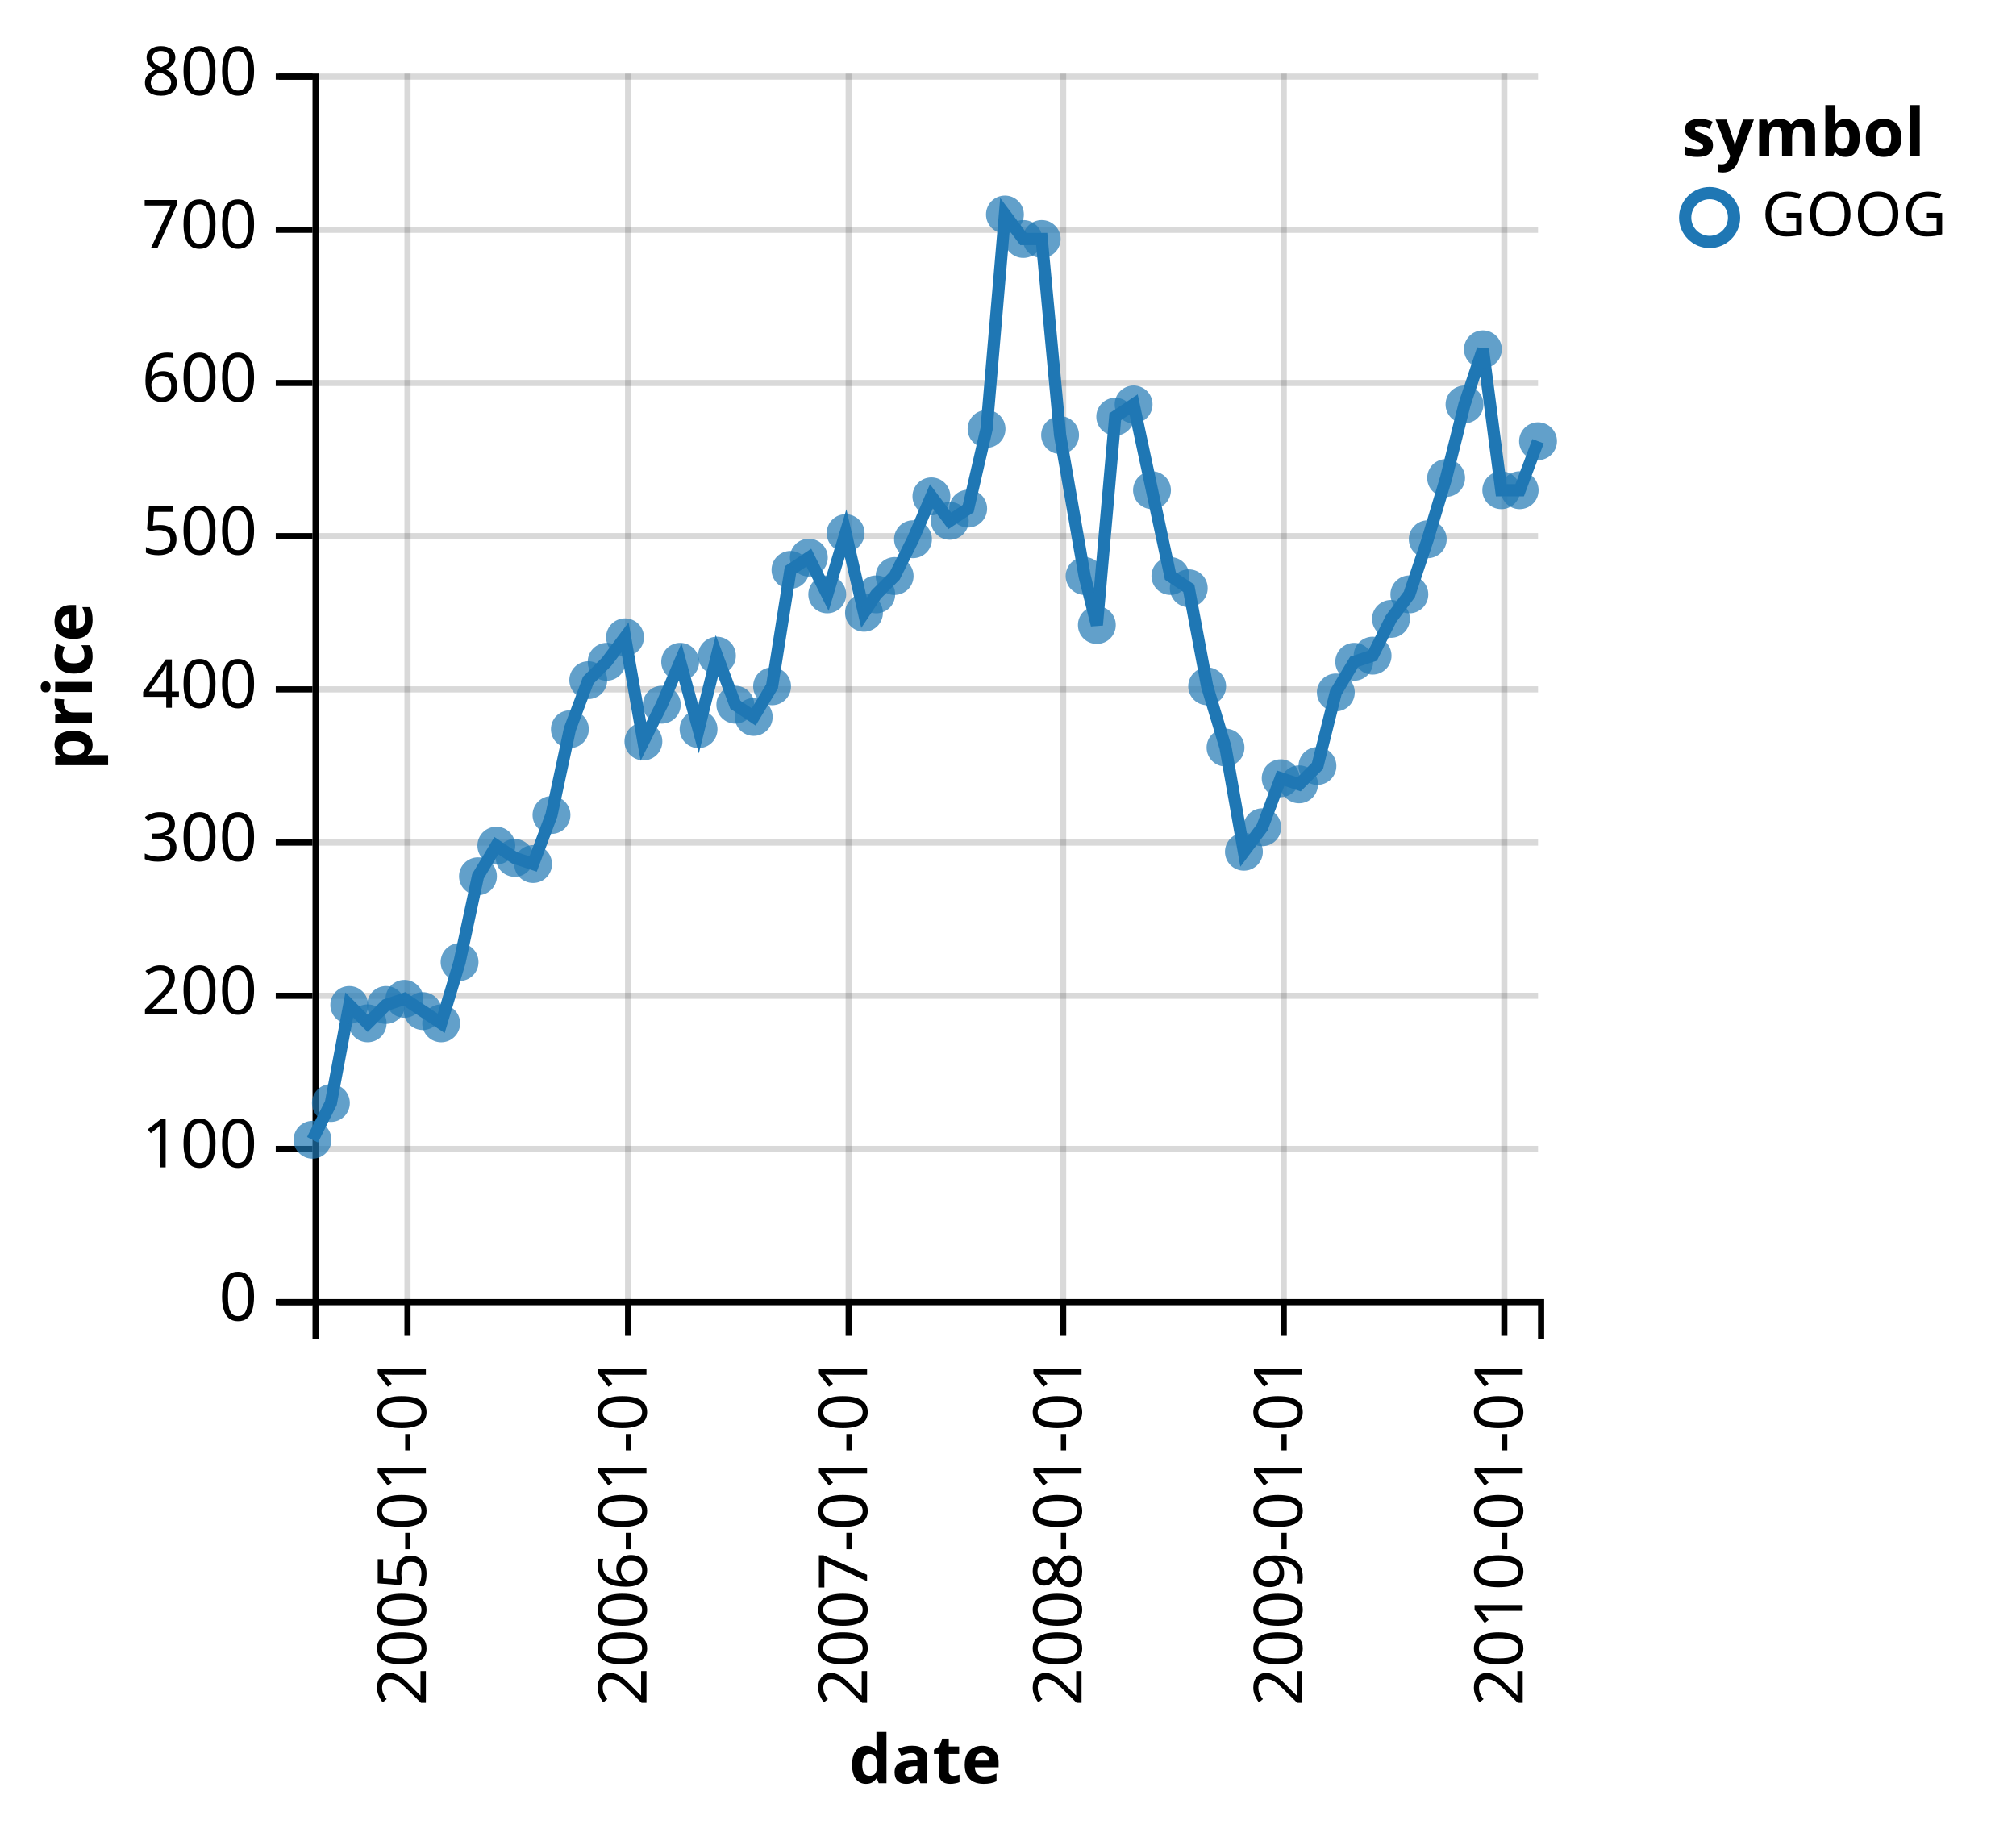
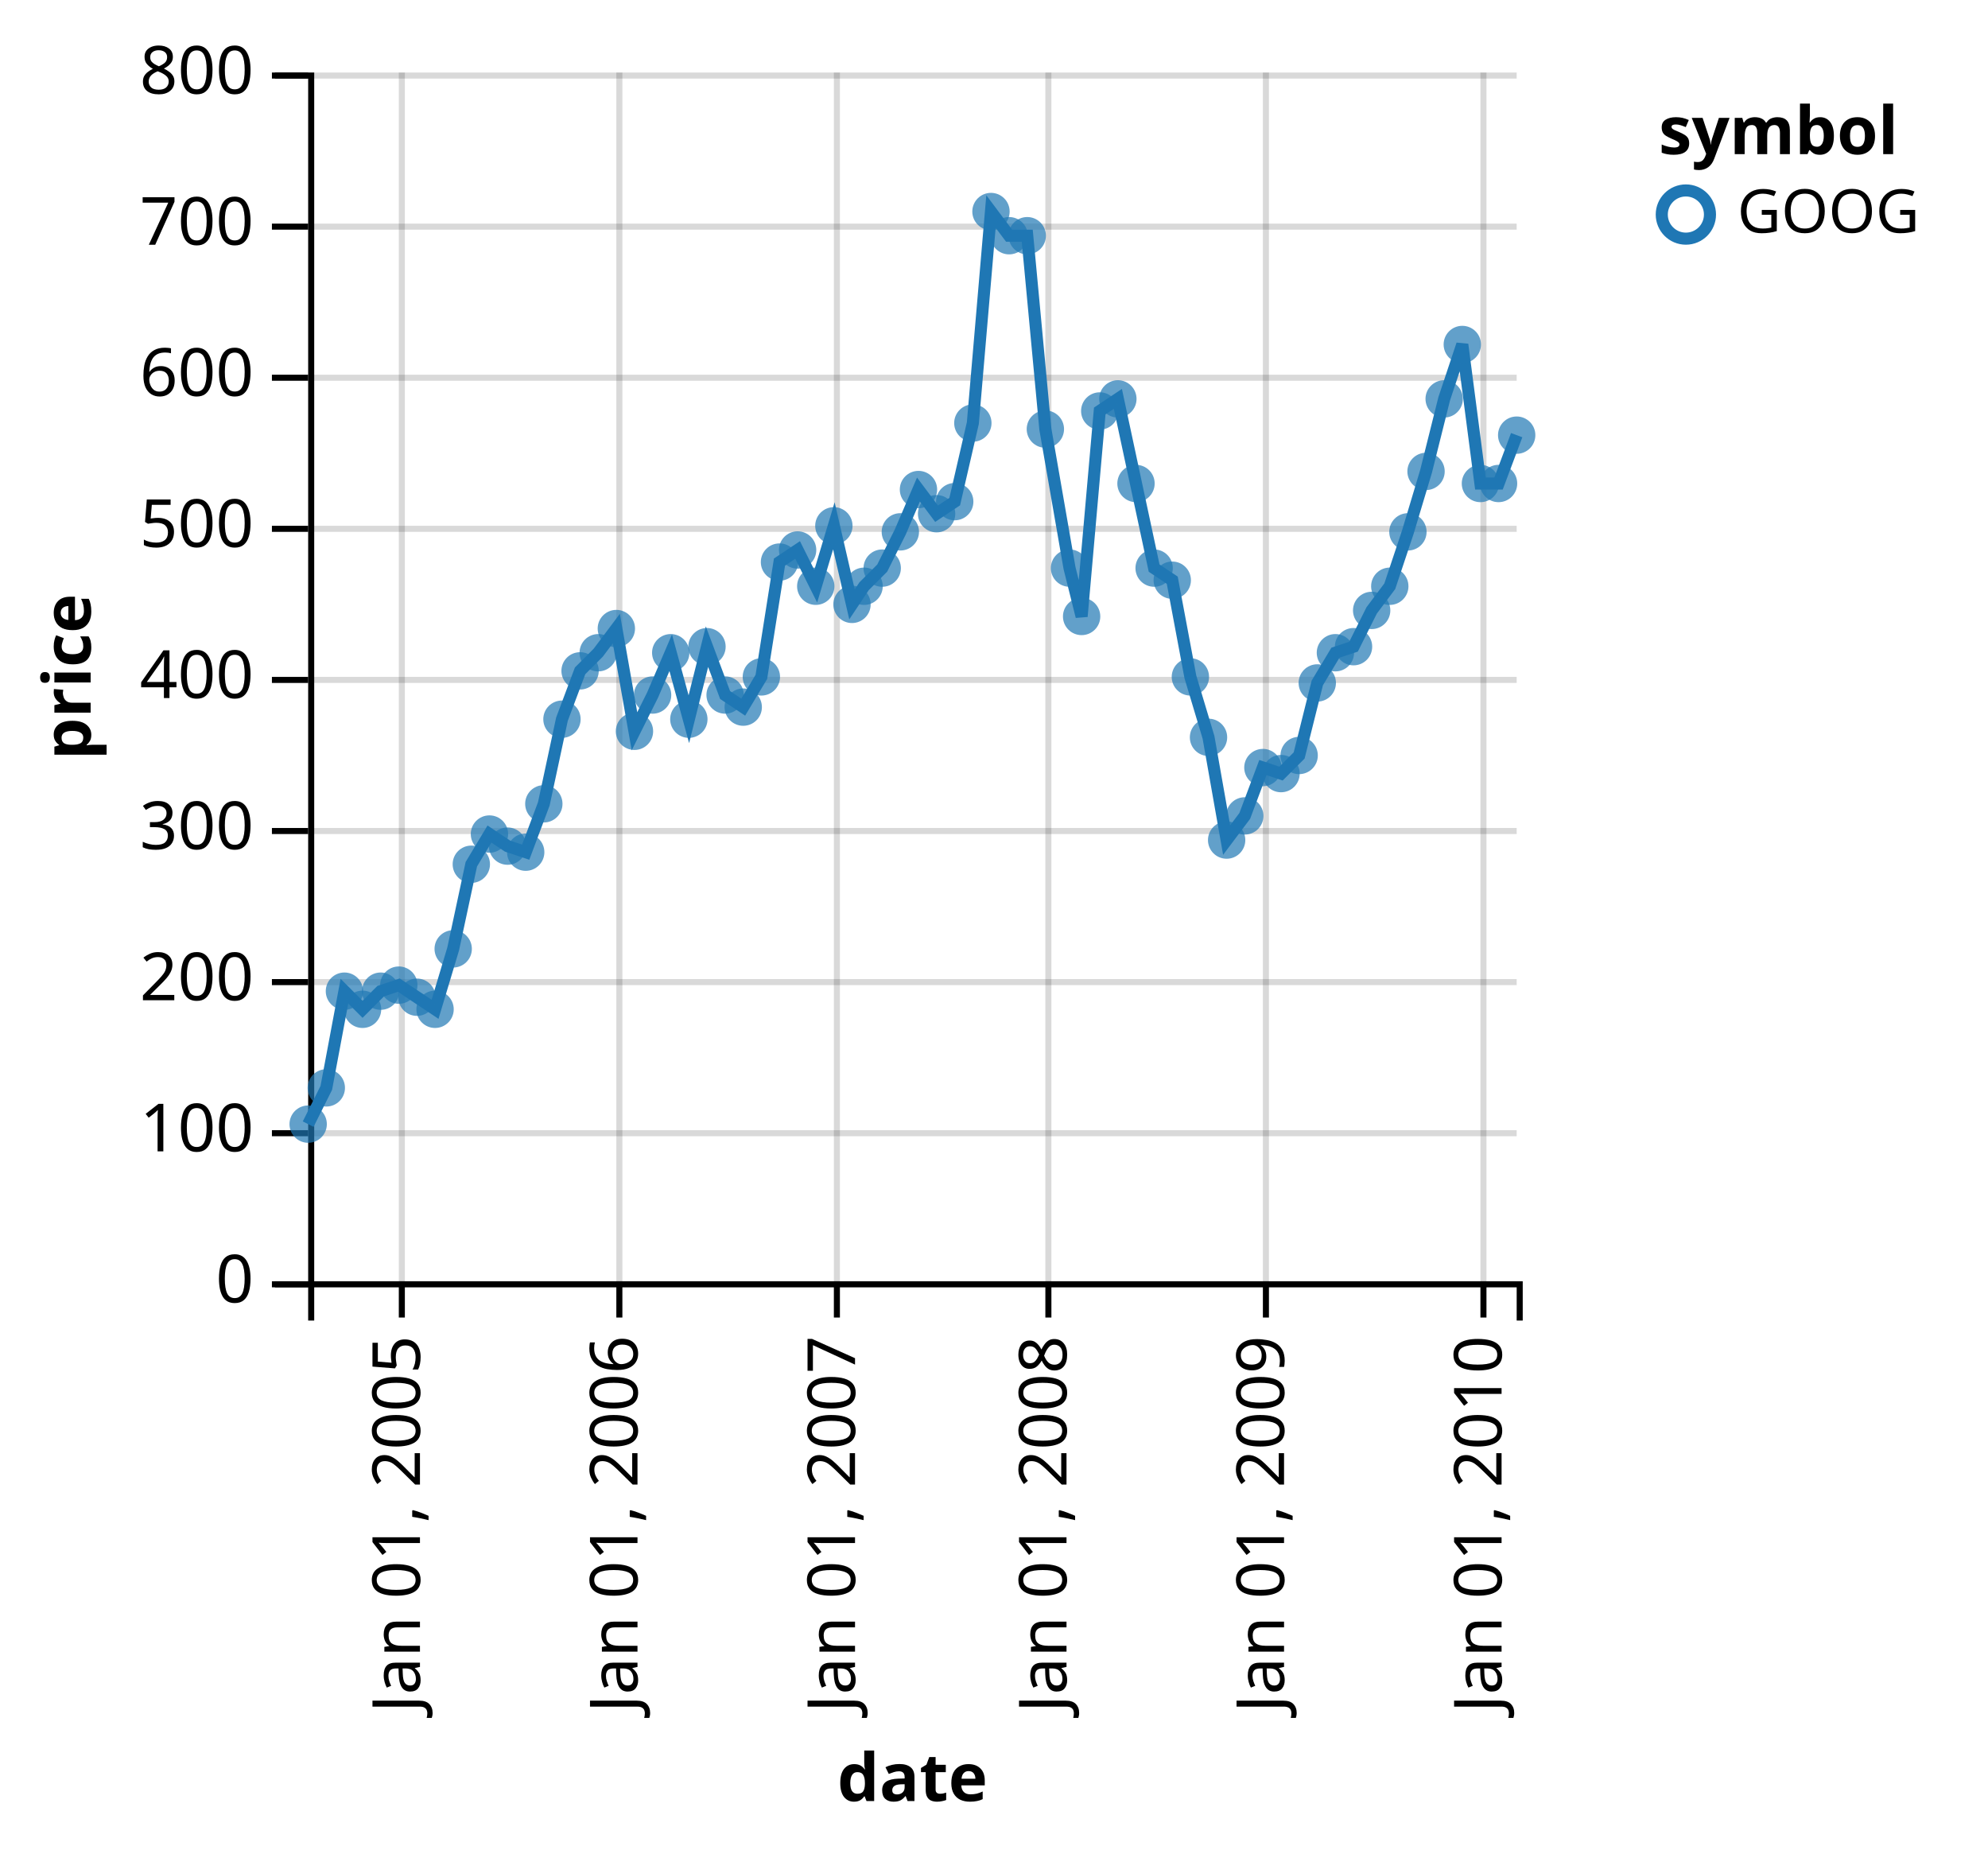
- <svg xmlns="http://www.w3.org/2000/svg" class="marks" width="329" height="299" version="1.1">
+ <svg xmlns="http://www.w3.org/2000/svg" class="marks" width="329" height="306" version="1.1">
  <g transform="translate(51,12)">
    <g class="mark-group">
      <g transform="translate(0,0)">
        <rect class="background" width="1" height="1" style="fill: none;" />
        <g class="mark-group root">
          <g transform="translate(0,0)">
            <rect class="background" width="200" height="200" style="fill: none;" />
            <g class="mark-group">
              <g transform="translate(0,200)">
                <rect class="background" width="0" height="0" style="pointer-events: none; fill: none;" />
                <g class="mark-rule" style="pointer-events: none;">
                  <line transform="translate(15.5,-200)" x2="0" y2="200" style="fill: none; stroke: #000; stroke-opacity: 0.15; opacity: 1;" />
                  <line transform="translate(51.5,-200)" x2="0" y2="200" style="fill: none; stroke: #000; stroke-opacity: 0.15; opacity: 1;" />
                  <line transform="translate(87.5,-200)" x2="0" y2="200" style="fill: none; stroke: #000; stroke-opacity: 0.15; opacity: 1;" />
                  <line transform="translate(122.5,-200)" x2="0" y2="200" style="fill: none; stroke: #000; stroke-opacity: 0.15; opacity: 1;" />
                  <line transform="translate(158.5,-200)" x2="0" y2="200" style="fill: none; stroke: #000; stroke-opacity: 0.15; opacity: 1;" />
                  <line transform="translate(194.5,-200)" x2="0" y2="200" style="fill: none; stroke: #000; stroke-opacity: 0.15; opacity: 1;" />
                </g>
                <g class="mark-rule" style="pointer-events: none;">
                  <line transform="translate(15.5,0)" x2="0" y2="6" style="fill: none; stroke: #000; stroke-width: 1; opacity: 1;" />
                  <line transform="translate(51.5,0)" x2="0" y2="6" style="fill: none; stroke: #000; stroke-width: 1; opacity: 1;" />
                  <line transform="translate(87.5,0)" x2="0" y2="6" style="fill: none; stroke: #000; stroke-width: 1; opacity: 1;" />
                  <line transform="translate(122.5,0)" x2="0" y2="6" style="fill: none; stroke: #000; stroke-width: 1; opacity: 1;" />
                  <line transform="translate(158.5,0)" x2="0" y2="6" style="fill: none; stroke: #000; stroke-width: 1; opacity: 1;" />
                  <line transform="translate(194.5,0)" x2="0" y2="6" style="fill: none; stroke: #000; stroke-width: 1; opacity: 1;" />
                </g>
                <g class="mark-rule" style="pointer-events: none;" />
                <g class="mark-text">
-                   <text text-anchor="end" transform="translate(15.5,9) rotate(270) translate(0,3)" style="font: 11px sans-serif; fill: #000; opacity: 1;">2005-01-01</text>
-                   <text text-anchor="end" transform="translate(51.5,9) rotate(270) translate(0,3)" style="font: 11px sans-serif; fill: #000; opacity: 1;">2006-01-01</text>
-                   <text text-anchor="end" transform="translate(87.5,9) rotate(270) translate(0,3)" style="font: 11px sans-serif; fill: #000; opacity: 1;">2007-01-01</text>
-                   <text text-anchor="end" transform="translate(122.5,9) rotate(270) translate(0,3)" style="font: 11px sans-serif; fill: #000; opacity: 1;">2008-01-01</text>
-                   <text text-anchor="end" transform="translate(158.5,9) rotate(270) translate(0,3)" style="font: 11px sans-serif; fill: #000; opacity: 1;">2009-01-01</text>
-                   <text text-anchor="end" transform="translate(194.5,9) rotate(270) translate(0,3)" style="font: 11px sans-serif; fill: #000; opacity: 1;">2010-01-01</text>
+                   <text text-anchor="end" transform="translate(15.5,9) rotate(270) translate(0,3)" style="font: 11px sans-serif; fill: #000; opacity: 1;">Jan 01, 2005</text>
+                   <text text-anchor="end" transform="translate(51.5,9) rotate(270) translate(0,3)" style="font: 11px sans-serif; fill: #000; opacity: 1;">Jan 01, 2006</text>
+                   <text text-anchor="end" transform="translate(87.5,9) rotate(270) translate(0,3)" style="font: 11px sans-serif; fill: #000; opacity: 1;">Jan 01, 2007</text>
+                   <text text-anchor="end" transform="translate(122.5,9) rotate(270) translate(0,3)" style="font: 11px sans-serif; fill: #000; opacity: 1;">Jan 01, 2008</text>
+                   <text text-anchor="end" transform="translate(158.5,9) rotate(270) translate(0,3)" style="font: 11px sans-serif; fill: #000; opacity: 1;">Jan 01, 2009</text>
+                   <text text-anchor="end" transform="translate(194.5,9) rotate(270) translate(0,3)" style="font: 11px sans-serif; fill: #000; opacity: 1;">Jan 01, 2010</text>
                </g>
                <g class="mark-path" style="pointer-events: none;">
                  <path transform="translate(0.5,0.5)" d="M0,6V0H200V6" style="fill: none; stroke: #000; stroke-width: 1;" />
                </g>
                <g class="mark-text">
-                   <text text-anchor="middle" transform="translate(100,79)" style="font: bold 11px sans-serif; fill: #000;">date</text>
+                   <text text-anchor="middle" transform="translate(100,86)" style="font: bold 11px sans-serif; fill: #000;">date</text>
                </g>
              </g>
            </g>
            <g class="mark-group">
              <g transform="translate(0,0)">
                <rect class="background" width="0" height="0" style="pointer-events: none; fill: none;" />
                <g class="mark-rule" style="pointer-events: none;">
                  <line transform="translate(0,200.5)" x2="200" y2="0" style="fill: none; stroke: #000; stroke-opacity: 0.15; opacity: 1;" />
                  <line transform="translate(0,175.5)" x2="200" y2="0" style="fill: none; stroke: #000; stroke-opacity: 0.15; opacity: 1;" />
                  <line transform="translate(0,150.5)" x2="200" y2="0" style="fill: none; stroke: #000; stroke-opacity: 0.15; opacity: 1;" />
                  <line transform="translate(0,125.5)" x2="200" y2="0" style="fill: none; stroke: #000; stroke-opacity: 0.15; opacity: 1;" />
                  <line transform="translate(0,100.5)" x2="200" y2="0" style="fill: none; stroke: #000; stroke-opacity: 0.15; opacity: 1;" />
                  <line transform="translate(0,75.5)" x2="200" y2="0" style="fill: none; stroke: #000; stroke-opacity: 0.15; opacity: 1;" />
                  <line transform="translate(0,50.5)" x2="200" y2="0" style="fill: none; stroke: #000; stroke-opacity: 0.15; opacity: 1;" />
                  <line transform="translate(0,25.5)" x2="200" y2="0" style="fill: none; stroke: #000; stroke-opacity: 0.15; opacity: 1;" />
                  <line transform="translate(0,0.5)" x2="200" y2="0" style="fill: none; stroke: #000; stroke-opacity: 0.15; opacity: 1;" />
                </g>
                <g class="mark-rule" style="pointer-events: none;">
                  <line transform="translate(-6,200.5)" x2="6" y2="0" style="fill: none; stroke: #000; stroke-width: 1; opacity: 1;" />
                  <line transform="translate(-6,175.5)" x2="6" y2="0" style="fill: none; stroke: #000; stroke-width: 1; opacity: 1;" />
                  <line transform="translate(-6,150.5)" x2="6" y2="0" style="fill: none; stroke: #000; stroke-width: 1; opacity: 1;" />
                  <line transform="translate(-6,125.5)" x2="6" y2="0" style="fill: none; stroke: #000; stroke-width: 1; opacity: 1;" />
                  <line transform="translate(-6,100.5)" x2="6" y2="0" style="fill: none; stroke: #000; stroke-width: 1; opacity: 1;" />
                  <line transform="translate(-6,75.5)" x2="6" y2="0" style="fill: none; stroke: #000; stroke-width: 1; opacity: 1;" />
                  <line transform="translate(-6,50.5)" x2="6" y2="0" style="fill: none; stroke: #000; stroke-width: 1; opacity: 1;" />
                  <line transform="translate(-6,25.5)" x2="6" y2="0" style="fill: none; stroke: #000; stroke-width: 1; opacity: 1;" />
                  <line transform="translate(-6,0.5)" x2="6" y2="0" style="fill: none; stroke: #000; stroke-width: 1; opacity: 1;" />
                </g>
                <g class="mark-rule" style="pointer-events: none;" />
                <g class="mark-text">
                  <text text-anchor="end" transform="translate(-9,203.5)" style="font: 11px sans-serif; fill: #000; opacity: 1;">0</text>
                  <text text-anchor="end" transform="translate(-9,178.5)" style="font: 11px sans-serif; fill: #000; opacity: 1;">100</text>
                  <text text-anchor="end" transform="translate(-9,153.5)" style="font: 11px sans-serif; fill: #000; opacity: 1;">200</text>
                  <text text-anchor="end" transform="translate(-9,128.5)" style="font: 11px sans-serif; fill: #000; opacity: 1;">300</text>
                  <text text-anchor="end" transform="translate(-9,103.5)" style="font: 11px sans-serif; fill: #000; opacity: 1;">400</text>
                  <text text-anchor="end" transform="translate(-9,78.5)" style="font: 11px sans-serif; fill: #000; opacity: 1;">500</text>
                  <text text-anchor="end" transform="translate(-9,53.5)" style="font: 11px sans-serif; fill: #000; opacity: 1;">600</text>
                  <text text-anchor="end" transform="translate(-9,28.5)" style="font: 11px sans-serif; fill: #000; opacity: 1;">700</text>
                  <text text-anchor="end" transform="translate(-9,3.5)" style="font: 11px sans-serif; fill: #000; opacity: 1;">800</text>
                </g>
                <g class="mark-path" style="pointer-events: none;">
                  <path transform="translate(0.5,0.5)" d="M-6,0H0V200H-6" style="fill: none; stroke: #000; stroke-width: 1;" />
                </g>
                <g class="mark-text">
                  <text text-anchor="middle" transform="translate(-39,100) rotate(-90) translate(0,3)" style="font: bold 11px sans-serif; fill: #000;">price</text>
                </g>
              </g>
            </g>
            <g class="mark-group layer_0_pathgroup">
              <g transform="translate(0,0)">
                <rect class="background" width="200" height="200" style="fill: none;" />
                <g class="mark-line layer_0_marks">
                  <path d="M200,60L197,68L194,68L191,45L188,54L185,66L182,76L179,85L176,89L173,95L170,96L167,101L164,113L161,116L158,115L155,123L152,127L149,110L146,100L143,84L140,82L137,68L134,54L131,56L128,90L126,82L122,59L119,27L116,27L113,23L110,58L107,71L104,73L101,69L98,76L95,82L92,85L90,88L87,75L84,85L81,79L78,81L75,100L72,105L69,103L66,95L63,107L60,96L57,103L54,109L51,92L48,96L45,99L42,107L39,121L36,129L33,128L30,126L27,131L24,145L21,155L18,153L15,151L12,152L9,155L6,152L3,168L0,174" style="fill: none; stroke: #1f77b4; stroke-width: 2;" />
                </g>
              </g>
            </g>
            <g class="mark-symbol layer_1_marks">
              <path transform="translate(0,174)" d="M0,3.09A3.09,3.09 0 1,1 0,-3.09A3.09,3.09 0 1,1 0,3.09Z" style="fill: #1f77b4; opacity: 0.7;" />
              <path transform="translate(3,168)" d="M0,3.09A3.09,3.09 0 1,1 0,-3.09A3.09,3.09 0 1,1 0,3.09Z" style="fill: #1f77b4; opacity: 0.7;" />
              <path transform="translate(6,152)" d="M0,3.09A3.09,3.09 0 1,1 0,-3.09A3.09,3.09 0 1,1 0,3.09Z" style="fill: #1f77b4; opacity: 0.7;" />
              <path transform="translate(9,155)" d="M0,3.09A3.09,3.09 0 1,1 0,-3.09A3.09,3.09 0 1,1 0,3.09Z" style="fill: #1f77b4; opacity: 0.7;" />
              <path transform="translate(12,152)" d="M0,3.09A3.09,3.09 0 1,1 0,-3.09A3.09,3.09 0 1,1 0,3.09Z" style="fill: #1f77b4; opacity: 0.7;" />
              <path transform="translate(15,151)" d="M0,3.09A3.09,3.09 0 1,1 0,-3.09A3.09,3.09 0 1,1 0,3.09Z" style="fill: #1f77b4; opacity: 0.7;" />
              <path transform="translate(18,153)" d="M0,3.09A3.09,3.09 0 1,1 0,-3.09A3.09,3.09 0 1,1 0,3.09Z" style="fill: #1f77b4; opacity: 0.7;" />
              <path transform="translate(21,155)" d="M0,3.09A3.09,3.09 0 1,1 0,-3.09A3.09,3.09 0 1,1 0,3.09Z" style="fill: #1f77b4; opacity: 0.7;" />
              <path transform="translate(24,145)" d="M0,3.09A3.09,3.09 0 1,1 0,-3.09A3.09,3.09 0 1,1 0,3.09Z" style="fill: #1f77b4; opacity: 0.7;" />
              <path transform="translate(27,131)" d="M0,3.09A3.09,3.09 0 1,1 0,-3.09A3.09,3.09 0 1,1 0,3.09Z" style="fill: #1f77b4; opacity: 0.7;" />
              <path transform="translate(30,126)" d="M0,3.09A3.09,3.09 0 1,1 0,-3.09A3.09,3.09 0 1,1 0,3.09Z" style="fill: #1f77b4; opacity: 0.7;" />
              <path transform="translate(33,128)" d="M0,3.09A3.09,3.09 0 1,1 0,-3.09A3.09,3.09 0 1,1 0,3.09Z" style="fill: #1f77b4; opacity: 0.7;" />
              <path transform="translate(36,129)" d="M0,3.09A3.09,3.09 0 1,1 0,-3.09A3.09,3.09 0 1,1 0,3.09Z" style="fill: #1f77b4; opacity: 0.7;" />
              <path transform="translate(39,121)" d="M0,3.09A3.09,3.09 0 1,1 0,-3.09A3.09,3.09 0 1,1 0,3.09Z" style="fill: #1f77b4; opacity: 0.7;" />
              <path transform="translate(42,107)" d="M0,3.09A3.09,3.09 0 1,1 0,-3.09A3.09,3.09 0 1,1 0,3.09Z" style="fill: #1f77b4; opacity: 0.7;" />
              <path transform="translate(45,99)" d="M0,3.09A3.09,3.09 0 1,1 0,-3.09A3.09,3.09 0 1,1 0,3.09Z" style="fill: #1f77b4; opacity: 0.7;" />
              <path transform="translate(48,96)" d="M0,3.09A3.09,3.09 0 1,1 0,-3.09A3.09,3.09 0 1,1 0,3.09Z" style="fill: #1f77b4; opacity: 0.7;" />
              <path transform="translate(51,92)" d="M0,3.09A3.09,3.09 0 1,1 0,-3.09A3.09,3.09 0 1,1 0,3.09Z" style="fill: #1f77b4; opacity: 0.7;" />
              <path transform="translate(54,109)" d="M0,3.09A3.09,3.09 0 1,1 0,-3.09A3.09,3.09 0 1,1 0,3.09Z" style="fill: #1f77b4; opacity: 0.7;" />
              <path transform="translate(57,103)" d="M0,3.09A3.09,3.09 0 1,1 0,-3.09A3.09,3.09 0 1,1 0,3.09Z" style="fill: #1f77b4; opacity: 0.7;" />
              <path transform="translate(60,96)" d="M0,3.09A3.09,3.09 0 1,1 0,-3.09A3.09,3.09 0 1,1 0,3.09Z" style="fill: #1f77b4; opacity: 0.7;" />
              <path transform="translate(63,107)" d="M0,3.09A3.09,3.09 0 1,1 0,-3.09A3.09,3.09 0 1,1 0,3.09Z" style="fill: #1f77b4; opacity: 0.7;" />
              <path transform="translate(66,95)" d="M0,3.09A3.09,3.09 0 1,1 0,-3.09A3.09,3.09 0 1,1 0,3.09Z" style="fill: #1f77b4; opacity: 0.7;" />
              <path transform="translate(69,103)" d="M0,3.09A3.09,3.09 0 1,1 0,-3.09A3.09,3.09 0 1,1 0,3.09Z" style="fill: #1f77b4; opacity: 0.7;" />
              <path transform="translate(72,105)" d="M0,3.09A3.09,3.09 0 1,1 0,-3.09A3.09,3.09 0 1,1 0,3.09Z" style="fill: #1f77b4; opacity: 0.7;" />
              <path transform="translate(75,100)" d="M0,3.09A3.09,3.09 0 1,1 0,-3.09A3.09,3.09 0 1,1 0,3.09Z" style="fill: #1f77b4; opacity: 0.7;" />
              <path transform="translate(78,81)" d="M0,3.09A3.09,3.09 0 1,1 0,-3.09A3.09,3.09 0 1,1 0,3.09Z" style="fill: #1f77b4; opacity: 0.7;" />
              <path transform="translate(81,79)" d="M0,3.09A3.09,3.09 0 1,1 0,-3.09A3.09,3.09 0 1,1 0,3.09Z" style="fill: #1f77b4; opacity: 0.7;" />
              <path transform="translate(84,85)" d="M0,3.09A3.09,3.09 0 1,1 0,-3.09A3.09,3.09 0 1,1 0,3.09Z" style="fill: #1f77b4; opacity: 0.7;" />
              <path transform="translate(87,75)" d="M0,3.09A3.09,3.09 0 1,1 0,-3.09A3.09,3.09 0 1,1 0,3.09Z" style="fill: #1f77b4; opacity: 0.7;" />
              <path transform="translate(90,88)" d="M0,3.09A3.09,3.09 0 1,1 0,-3.09A3.09,3.09 0 1,1 0,3.09Z" style="fill: #1f77b4; opacity: 0.7;" />
              <path transform="translate(92,85)" d="M0,3.09A3.09,3.09 0 1,1 0,-3.09A3.09,3.09 0 1,1 0,3.09Z" style="fill: #1f77b4; opacity: 0.7;" />
              <path transform="translate(95,82)" d="M0,3.09A3.09,3.09 0 1,1 0,-3.09A3.09,3.09 0 1,1 0,3.09Z" style="fill: #1f77b4; opacity: 0.7;" />
              <path transform="translate(98,76)" d="M0,3.09A3.09,3.09 0 1,1 0,-3.09A3.09,3.09 0 1,1 0,3.09Z" style="fill: #1f77b4; opacity: 0.7;" />
              <path transform="translate(101,69)" d="M0,3.09A3.09,3.09 0 1,1 0,-3.09A3.09,3.09 0 1,1 0,3.09Z" style="fill: #1f77b4; opacity: 0.7;" />
              <path transform="translate(104,73)" d="M0,3.09A3.09,3.09 0 1,1 0,-3.09A3.09,3.09 0 1,1 0,3.09Z" style="fill: #1f77b4; opacity: 0.7;" />
              <path transform="translate(107,71)" d="M0,3.09A3.09,3.09 0 1,1 0,-3.09A3.09,3.09 0 1,1 0,3.09Z" style="fill: #1f77b4; opacity: 0.7;" />
              <path transform="translate(110,58)" d="M0,3.09A3.09,3.09 0 1,1 0,-3.09A3.09,3.09 0 1,1 0,3.09Z" style="fill: #1f77b4; opacity: 0.7;" />
              <path transform="translate(113,23)" d="M0,3.09A3.09,3.09 0 1,1 0,-3.09A3.09,3.09 0 1,1 0,3.09Z" style="fill: #1f77b4; opacity: 0.7;" />
              <path transform="translate(116,27)" d="M0,3.09A3.09,3.09 0 1,1 0,-3.09A3.09,3.09 0 1,1 0,3.09Z" style="fill: #1f77b4; opacity: 0.7;" />
              <path transform="translate(119,27)" d="M0,3.09A3.09,3.09 0 1,1 0,-3.09A3.09,3.09 0 1,1 0,3.09Z" style="fill: #1f77b4; opacity: 0.7;" />
              <path transform="translate(122,59)" d="M0,3.09A3.09,3.09 0 1,1 0,-3.09A3.09,3.09 0 1,1 0,3.09Z" style="fill: #1f77b4; opacity: 0.7;" />
              <path transform="translate(126,82)" d="M0,3.09A3.09,3.09 0 1,1 0,-3.09A3.09,3.09 0 1,1 0,3.09Z" style="fill: #1f77b4; opacity: 0.7;" />
              <path transform="translate(128,90)" d="M0,3.09A3.09,3.09 0 1,1 0,-3.09A3.09,3.09 0 1,1 0,3.09Z" style="fill: #1f77b4; opacity: 0.7;" />
              <path transform="translate(131,56)" d="M0,3.09A3.09,3.09 0 1,1 0,-3.09A3.09,3.09 0 1,1 0,3.09Z" style="fill: #1f77b4; opacity: 0.7;" />
              <path transform="translate(134,54)" d="M0,3.09A3.09,3.09 0 1,1 0,-3.09A3.09,3.09 0 1,1 0,3.09Z" style="fill: #1f77b4; opacity: 0.7;" />
              <path transform="translate(137,68)" d="M0,3.09A3.09,3.09 0 1,1 0,-3.09A3.09,3.09 0 1,1 0,3.09Z" style="fill: #1f77b4; opacity: 0.7;" />
              <path transform="translate(140,82)" d="M0,3.09A3.09,3.09 0 1,1 0,-3.09A3.09,3.09 0 1,1 0,3.09Z" style="fill: #1f77b4; opacity: 0.7;" />
              <path transform="translate(143,84)" d="M0,3.09A3.09,3.09 0 1,1 0,-3.09A3.09,3.09 0 1,1 0,3.09Z" style="fill: #1f77b4; opacity: 0.7;" />
              <path transform="translate(146,100)" d="M0,3.09A3.09,3.09 0 1,1 0,-3.09A3.09,3.09 0 1,1 0,3.09Z" style="fill: #1f77b4; opacity: 0.7;" />
              <path transform="translate(149,110)" d="M0,3.09A3.09,3.09 0 1,1 0,-3.09A3.09,3.09 0 1,1 0,3.09Z" style="fill: #1f77b4; opacity: 0.7;" />
              <path transform="translate(152,127)" d="M0,3.09A3.09,3.09 0 1,1 0,-3.09A3.09,3.09 0 1,1 0,3.09Z" style="fill: #1f77b4; opacity: 0.7;" />
              <path transform="translate(155,123)" d="M0,3.09A3.09,3.09 0 1,1 0,-3.09A3.09,3.09 0 1,1 0,3.09Z" style="fill: #1f77b4; opacity: 0.7;" />
              <path transform="translate(158,115)" d="M0,3.09A3.09,3.09 0 1,1 0,-3.09A3.09,3.09 0 1,1 0,3.09Z" style="fill: #1f77b4; opacity: 0.7;" />
              <path transform="translate(161,116)" d="M0,3.09A3.09,3.09 0 1,1 0,-3.09A3.09,3.09 0 1,1 0,3.09Z" style="fill: #1f77b4; opacity: 0.7;" />
              <path transform="translate(164,113)" d="M0,3.09A3.09,3.09 0 1,1 0,-3.09A3.09,3.09 0 1,1 0,3.09Z" style="fill: #1f77b4; opacity: 0.7;" />
              <path transform="translate(167,101)" d="M0,3.09A3.09,3.09 0 1,1 0,-3.09A3.09,3.09 0 1,1 0,3.09Z" style="fill: #1f77b4; opacity: 0.7;" />
              <path transform="translate(170,96)" d="M0,3.09A3.09,3.09 0 1,1 0,-3.09A3.09,3.09 0 1,1 0,3.09Z" style="fill: #1f77b4; opacity: 0.7;" />
              <path transform="translate(173,95)" d="M0,3.09A3.09,3.09 0 1,1 0,-3.09A3.09,3.09 0 1,1 0,3.09Z" style="fill: #1f77b4; opacity: 0.7;" />
              <path transform="translate(176,89)" d="M0,3.09A3.09,3.09 0 1,1 0,-3.09A3.09,3.09 0 1,1 0,3.09Z" style="fill: #1f77b4; opacity: 0.7;" />
              <path transform="translate(179,85)" d="M0,3.09A3.09,3.09 0 1,1 0,-3.09A3.09,3.09 0 1,1 0,3.09Z" style="fill: #1f77b4; opacity: 0.7;" />
              <path transform="translate(182,76)" d="M0,3.09A3.09,3.09 0 1,1 0,-3.09A3.09,3.09 0 1,1 0,3.09Z" style="fill: #1f77b4; opacity: 0.7;" />
              <path transform="translate(185,66)" d="M0,3.09A3.09,3.09 0 1,1 0,-3.09A3.09,3.09 0 1,1 0,3.09Z" style="fill: #1f77b4; opacity: 0.7;" />
              <path transform="translate(188,54)" d="M0,3.09A3.09,3.09 0 1,1 0,-3.09A3.09,3.09 0 1,1 0,3.09Z" style="fill: #1f77b4; opacity: 0.7;" />
              <path transform="translate(191,45)" d="M0,3.09A3.09,3.09 0 1,1 0,-3.09A3.09,3.09 0 1,1 0,3.09Z" style="fill: #1f77b4; opacity: 0.7;" />
              <path transform="translate(194,68)" d="M0,3.09A3.09,3.09 0 1,1 0,-3.09A3.09,3.09 0 1,1 0,3.09Z" style="fill: #1f77b4; opacity: 0.7;" />
              <path transform="translate(197,68)" d="M0,3.09A3.09,3.09 0 1,1 0,-3.09A3.09,3.09 0 1,1 0,3.09Z" style="fill: #1f77b4; opacity: 0.7;" />
              <path transform="translate(200,60)" d="M0,3.09A3.09,3.09 0 1,1 0,-3.09A3.09,3.09 0 1,1 0,3.09Z" style="fill: #1f77b4; opacity: 0.7;" />
            </g>
            <g class="mark-group">
              <g transform="translate(220.5,0.5)">
                <rect class="background" width="52" height="32" style="pointer-events: none; fill: none;" />
                <g class="mark-text" style="pointer-events: none;">
                  <text text-anchor="start" transform="translate(3,13)" style="font: bold 11px sans-serif; fill: #000; opacity: 1;">symbol</text>
                </g>
                <g class="mark-symbol" style="pointer-events: none;">
                  <path transform="translate(7.5,23)" d="M0,3.989A3.989,3.989 0 1,1 0,-3.989A3.989,3.989 0 1,1 0,3.989Z" style="fill: none; stroke: #1f77b4; stroke-width: 2; opacity: 1;" />
                </g>
                <g class="mark-text" style="pointer-events: none;">
                  <text text-anchor="start" transform="translate(16,26)" style="font: 10px sans-serif; fill: #000; opacity: 1;">GOOG</text>
                </g>
              </g>
            </g>
          </g>
        </g>
      </g>
    </g>
  </g>
</svg>
